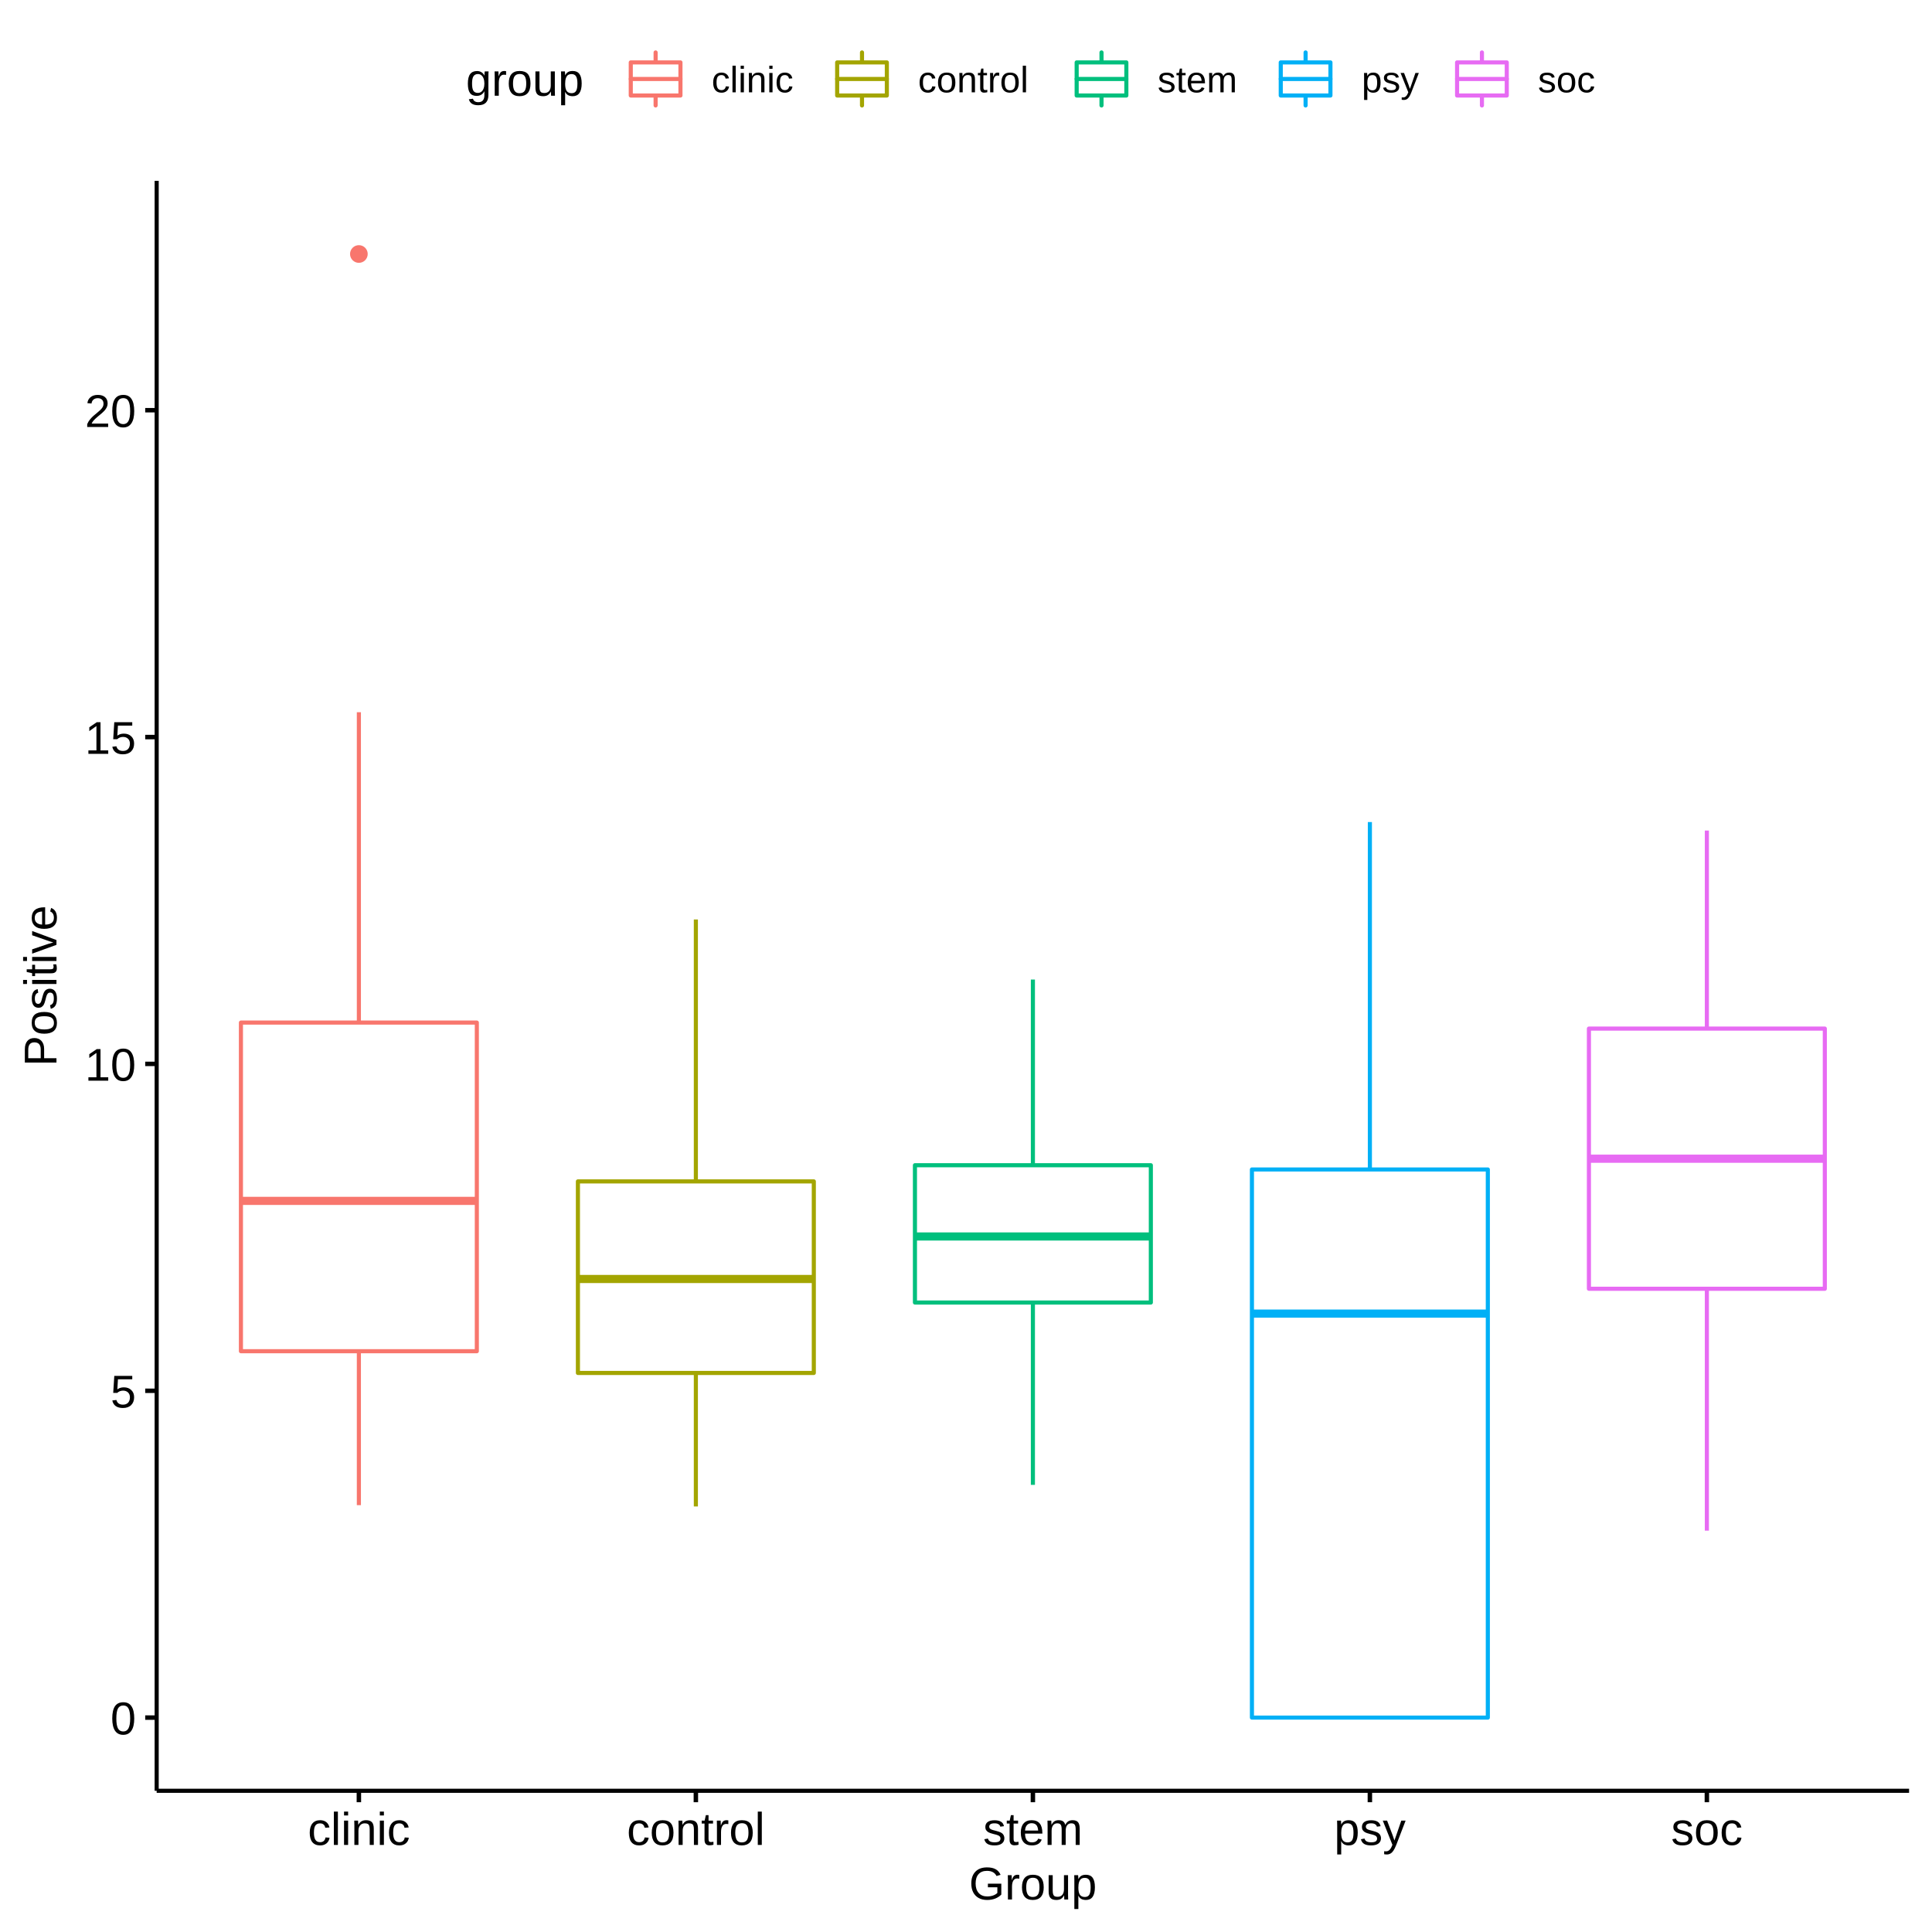
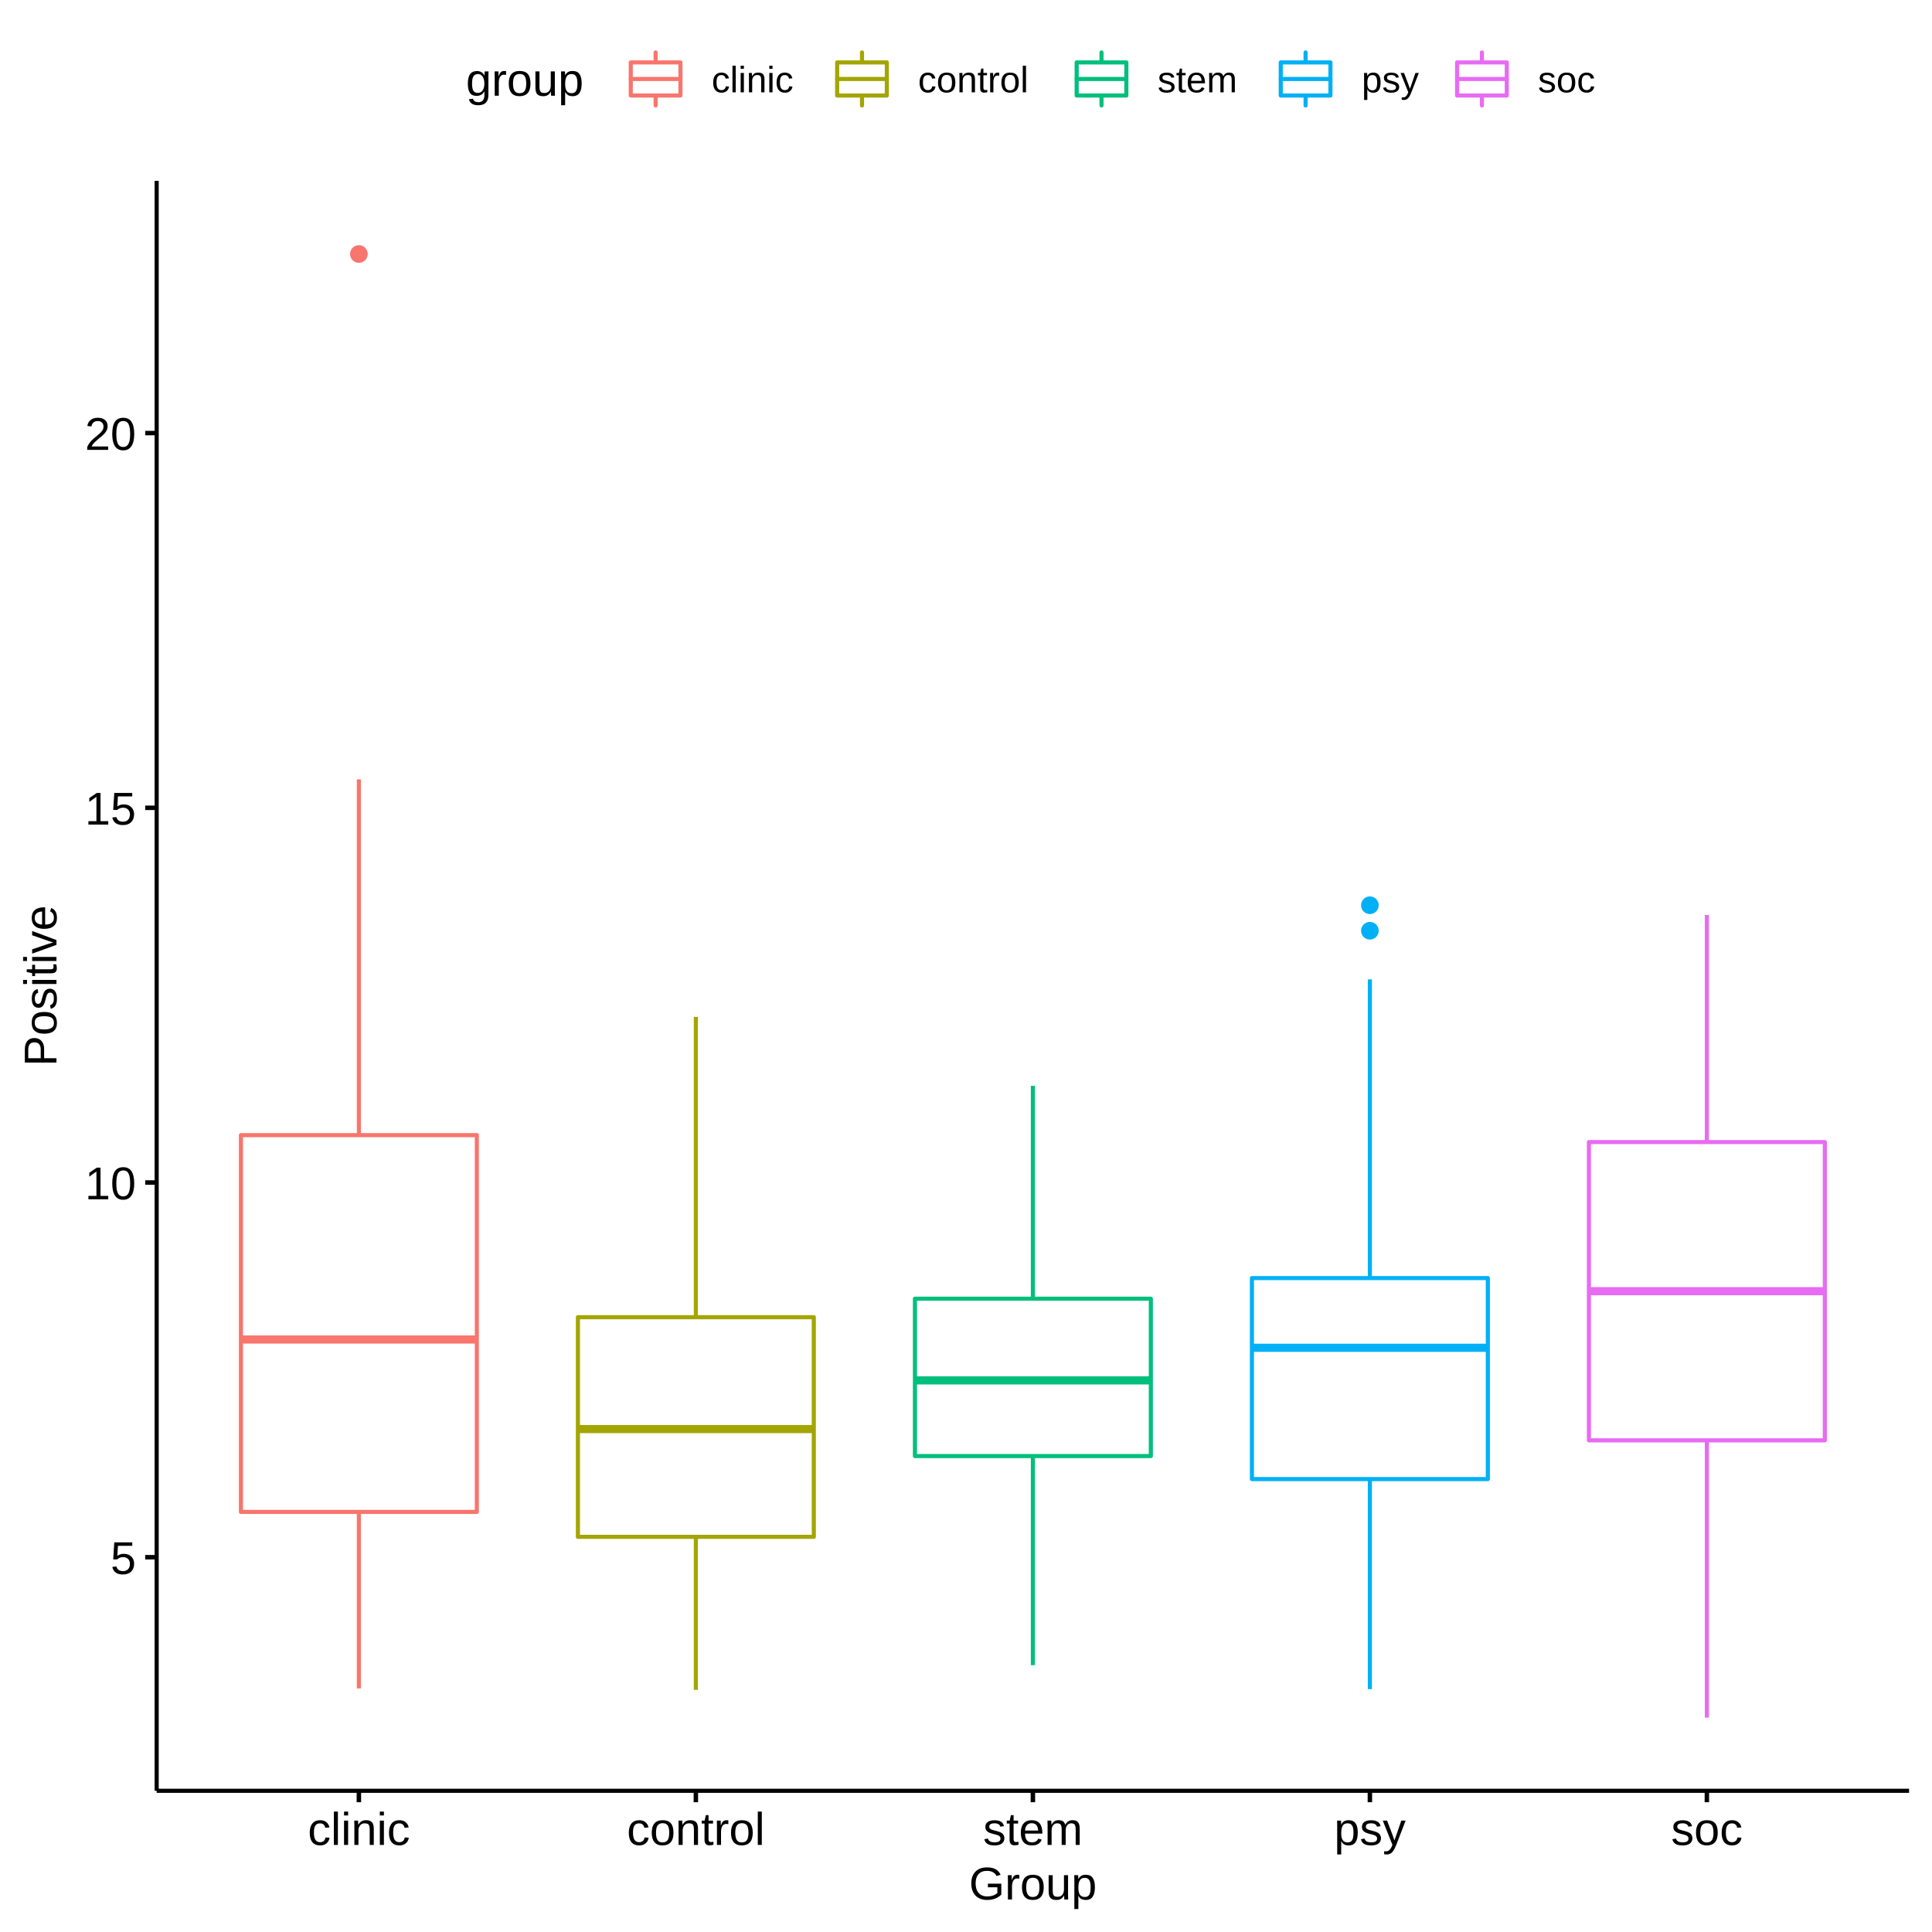
<svg xmlns="http://www.w3.org/2000/svg" class="svglite" width="504.00pt" height="504.00pt" viewBox="0 0 504.00 504.00">
  <defs>
    <style type="text/css">
    .svglite line, .svglite polyline, .svglite polygon, .svglite path, .svglite rect, .svglite circle {
      fill: none;
      stroke: #000000;
      stroke-linecap: round;
      stroke-linejoin: round;
      stroke-miterlimit: 10.00;
    }
  </style>
  </defs>
  <rect width="100%" height="100%" style="stroke: none; fill: #FFFFFF;" />
  <defs>
    <clipPath id="cpMC4wMHw1MDQuMDB8MC4wMHw1MDQuMDA=">
      <rect x="0.00" y="0.00" width="504.00" height="504.00" />
    </clipPath>
  </defs>
  <g clip-path="url(#cpMC4wMHw1MDQuMDB8MC4wMHw1MDQuMDA=)">
    <rect x="0.00" y="-0" width="504.00" height="504.00" style="stroke-width: 1.16; stroke: #FFFFFF; fill: #FFFFFF;" />
  </g>
  <defs>
    <clipPath id="cpNDAuODd8NDk4LjAyfDQ3LjE3fDQ2Ny4xNg==">
      <rect x="40.87" y="47.17" width="457.15" height="419.99" />
    </clipPath>
  </defs>
  <g clip-path="url(#cpNDAuODd8NDk4LjAyfDQ3LjE3fDQ2Ny4xNg==)">
    <rect x="40.87" y="47.17" width="457.15" height="419.99" style="stroke-width: 1.16; stroke: none; fill: #FFFFFF;" />
    <circle cx="93.62" cy="66.26" r="1.95" style="stroke-width: 0.71; stroke: #F8766D; fill: #F8766D;" />
-     <line x1="93.62" y1="266.76" x2="93.62" y2="185.80" style="stroke-width: 1.07; stroke: #F8766D; stroke-linecap: butt;" />
-     <line x1="93.62" y1="352.49" x2="93.62" y2="392.65" style="stroke-width: 1.07; stroke: #F8766D; stroke-linecap: butt;" />
-     <polygon points="62.85,266.76 62.85,352.49 124.39,352.49 124.39,266.76 62.85,266.76 " style="stroke-width: 1.07; stroke: #F8766D; fill: #FFFFFF;" />
-     <line x1="62.85" y1="313.27" x2="124.39" y2="313.27" style="stroke-width: 2.13; stroke: #F8766D; stroke-linecap: butt;" />
-     <line x1="181.53" y1="308.19" x2="181.53" y2="239.86" style="stroke-width: 1.07; stroke: #A3A500; stroke-linecap: butt;" />
-     <line x1="181.53" y1="358.16" x2="181.53" y2="392.99" style="stroke-width: 1.07; stroke: #A3A500; stroke-linecap: butt;" />
-     <polygon points="150.76,308.19 150.76,358.16 212.30,358.16 212.30,308.19 150.76,308.19 " style="stroke-width: 1.07; stroke: #A3A500; fill: #FFFFFF;" />
-     <line x1="150.76" y1="333.65" x2="212.30" y2="333.65" style="stroke-width: 2.13; stroke: #A3A500; stroke-linecap: butt;" />
-     <line x1="269.45" y1="303.97" x2="269.45" y2="255.54" style="stroke-width: 1.07; stroke: #00BF7D; stroke-linecap: butt;" />
-     <line x1="269.45" y1="339.79" x2="269.45" y2="387.36" style="stroke-width: 1.07; stroke: #00BF7D; stroke-linecap: butt;" />
-     <polygon points="238.68,303.97 238.68,339.79 300.22,339.79 300.22,303.97 238.68,303.97 " style="stroke-width: 1.07; stroke: #00BF7D; fill: #FFFFFF;" />
-     <line x1="238.68" y1="322.56" x2="300.22" y2="322.56" style="stroke-width: 2.13; stroke: #00BF7D; stroke-linecap: butt;" />
-     <line x1="357.36" y1="305.08" x2="357.36" y2="214.45" style="stroke-width: 1.07; stroke: #00B0F6; stroke-linecap: butt;" />
-     <line x1="357.36" y1="448.07" x2="357.36" y2="448.07" style="stroke-width: 1.07; stroke: #00B0F6; stroke-linecap: butt;" />
-     <polygon points="326.59,305.08 326.59,448.07 388.13,448.07 388.13,305.08 326.59,305.08 " style="stroke-width: 1.07; stroke: #00B0F6; fill: #FFFFFF;" />
-     <line x1="326.59" y1="342.68" x2="388.13" y2="342.68" style="stroke-width: 2.13; stroke: #00B0F6; stroke-linecap: butt;" />
-     <line x1="445.27" y1="268.33" x2="445.27" y2="216.66" style="stroke-width: 1.07; stroke: #E76BF3; stroke-linecap: butt;" />
-     <line x1="445.27" y1="336.20" x2="445.27" y2="399.30" style="stroke-width: 1.07; stroke: #E76BF3; stroke-linecap: butt;" />
-     <polygon points="414.50,268.33 414.50,336.20 476.04,336.20 476.04,268.33 414.50,268.33 " style="stroke-width: 1.07; stroke: #E76BF3; fill: #FFFFFF;" />
-     <line x1="414.50" y1="302.27" x2="476.04" y2="302.27" style="stroke-width: 2.13; stroke: #E76BF3; stroke-linecap: butt;" />
+     <line x1="93.62" y1="296.12" x2="93.62" y2="203.30" style="stroke-width: 1.07; stroke: #F8766D; stroke-linecap: butt;" />
+     <line x1="93.62" y1="394.41" x2="93.62" y2="440.45" style="stroke-width: 1.07; stroke: #F8766D; stroke-linecap: butt;" />
+     <polygon points="62.85,296.12 62.85,394.41 124.39,394.41 124.39,296.12 62.85,296.12 " style="stroke-width: 1.07; stroke: #F8766D; fill: #FFFFFF;" />
+     <line x1="62.85" y1="349.44" x2="124.39" y2="349.44" style="stroke-width: 2.13; stroke: #F8766D; stroke-linecap: butt;" />
+     <line x1="181.53" y1="343.62" x2="181.53" y2="265.28" style="stroke-width: 1.07; stroke: #A3A500; stroke-linecap: butt;" />
+     <line x1="181.53" y1="400.91" x2="181.53" y2="440.84" style="stroke-width: 1.07; stroke: #A3A500; stroke-linecap: butt;" />
+     <polygon points="150.76,343.62 150.76,400.91 212.30,400.91 212.30,343.62 150.76,343.62 " style="stroke-width: 1.07; stroke: #A3A500; fill: #FFFFFF;" />
+     <line x1="150.76" y1="372.80" x2="212.30" y2="372.80" style="stroke-width: 2.13; stroke: #A3A500; stroke-linecap: butt;" />
+     <line x1="269.45" y1="338.79" x2="269.45" y2="283.26" style="stroke-width: 1.07; stroke: #00BF7D; stroke-linecap: butt;" />
+     <line x1="269.45" y1="379.84" x2="269.45" y2="434.39" style="stroke-width: 1.07; stroke: #00BF7D; stroke-linecap: butt;" />
+     <polygon points="238.68,338.79 238.68,379.84 300.22,379.84 300.22,338.79 238.68,338.79 " style="stroke-width: 1.07; stroke: #00BF7D; fill: #FFFFFF;" />
+     <line x1="238.68" y1="360.10" x2="300.22" y2="360.10" style="stroke-width: 2.13; stroke: #00BF7D; stroke-linecap: butt;" />
+     <circle cx="357.36" cy="242.80" r="1.95" style="stroke-width: 0.71; stroke: #00B0F6; fill: #00B0F6;" />
+     <circle cx="357.36" cy="236.15" r="1.95" style="stroke-width: 0.71; stroke: #00B0F6; fill: #00B0F6;" />
+     <line x1="357.36" y1="333.41" x2="357.36" y2="255.50" style="stroke-width: 1.07; stroke: #00B0F6; stroke-linecap: butt;" />
+     <line x1="357.36" y1="385.85" x2="357.36" y2="440.64" style="stroke-width: 1.07; stroke: #00B0F6; stroke-linecap: butt;" />
+     <polygon points="326.59,333.41 326.59,385.85 388.13,385.85 388.13,333.41 326.59,333.41 " style="stroke-width: 1.07; stroke: #00B0F6; fill: #FFFFFF;" />
+     <line x1="326.59" y1="351.59" x2="388.13" y2="351.59" style="stroke-width: 2.13; stroke: #00B0F6; stroke-linecap: butt;" />
+     <line x1="445.27" y1="297.93" x2="445.27" y2="238.69" style="stroke-width: 1.07; stroke: #E76BF3; stroke-linecap: butt;" />
+     <line x1="445.27" y1="375.74" x2="445.27" y2="448.07" style="stroke-width: 1.07; stroke: #E76BF3; stroke-linecap: butt;" />
+     <polygon points="414.50,297.93 414.50,375.74 476.04,375.74 476.04,297.93 414.50,297.93 " style="stroke-width: 1.07; stroke: #E76BF3; fill: #FFFFFF;" />
+     <line x1="414.50" y1="336.83" x2="476.04" y2="336.83" style="stroke-width: 2.13; stroke: #E76BF3; stroke-linecap: butt;" />
  </g>
  <g clip-path="url(#cpMC4wMHw1MDQuMDB8MC4wMHw1MDQuMDA=)">
    <polyline points="40.87,467.16 40.87,47.17 " style="stroke-width: 1.07; stroke-linecap: butt;" />
-     <text x="35.49" y="452.44" text-anchor="end" style="font-size: 12.00px; font-family: Arimo;" textLength="7.64px" lengthAdjust="spacingAndGlyphs">0</text>
-     <text x="35.49" y="367.18" text-anchor="end" style="font-size: 12.00px; font-family: Arimo;" textLength="7.64px" lengthAdjust="spacingAndGlyphs">5</text>
-     <text x="35.49" y="281.92" text-anchor="end" style="font-size: 12.00px; font-family: Arimo;" textLength="15.28px" lengthAdjust="spacingAndGlyphs">10</text>
-     <text x="35.49" y="196.65" text-anchor="end" style="font-size: 12.00px; font-family: Arimo;" textLength="15.28px" lengthAdjust="spacingAndGlyphs">15</text>
-     <text x="35.49" y="111.39" text-anchor="end" style="font-size: 12.00px; font-family: Arimo;" textLength="15.28px" lengthAdjust="spacingAndGlyphs">20</text>
-     <polyline points="37.88,448.07 40.87,448.07 " style="stroke-width: 1.16; stroke-linecap: butt;" />
-     <polyline points="37.88,362.81 40.87,362.81 " style="stroke-width: 1.16; stroke-linecap: butt;" />
-     <polyline points="37.88,277.54 40.87,277.54 " style="stroke-width: 1.16; stroke-linecap: butt;" />
-     <polyline points="37.88,192.28 40.87,192.28 " style="stroke-width: 1.16; stroke-linecap: butt;" />
-     <polyline points="37.88,107.01 40.87,107.01 " style="stroke-width: 1.16; stroke-linecap: butt;" />
+     <text x="35.49" y="410.61" text-anchor="end" style="font-size: 12.00px; font-family: Arimo;" textLength="7.64px" lengthAdjust="spacingAndGlyphs">5</text>
+     <text x="35.49" y="312.86" text-anchor="end" style="font-size: 12.00px; font-family: Arimo;" textLength="15.28px" lengthAdjust="spacingAndGlyphs">10</text>
+     <text x="35.49" y="215.11" text-anchor="end" style="font-size: 12.00px; font-family: Arimo;" textLength="15.28px" lengthAdjust="spacingAndGlyphs">15</text>
+     <text x="35.49" y="117.36" text-anchor="end" style="font-size: 12.00px; font-family: Arimo;" textLength="15.28px" lengthAdjust="spacingAndGlyphs">20</text>
+     <polyline points="37.88,406.23 40.87,406.23 " style="stroke-width: 1.16; stroke-linecap: butt;" />
+     <polyline points="37.88,308.48 40.87,308.48 " style="stroke-width: 1.16; stroke-linecap: butt;" />
+     <polyline points="37.88,210.73 40.87,210.73 " style="stroke-width: 1.16; stroke-linecap: butt;" />
+     <polyline points="37.88,112.98 40.87,112.98 " style="stroke-width: 1.16; stroke-linecap: butt;" />
    <polyline points="40.87,467.16 498.02,467.16 " style="stroke-width: 1.07; stroke-linecap: butt;" />
    <polyline points="93.62,470.15 93.62,467.16 " style="stroke-width: 1.16; stroke-linecap: butt;" />
    <polyline points="181.53,470.15 181.53,467.16 " style="stroke-width: 1.16; stroke-linecap: butt;" />
    <polyline points="269.45,470.15 269.45,467.16 " style="stroke-width: 1.16; stroke-linecap: butt;" />
    <polyline points="357.36,470.15 357.36,467.16 " style="stroke-width: 1.16; stroke-linecap: butt;" />
    <polyline points="445.27,470.15 445.27,467.16 " style="stroke-width: 1.16; stroke-linecap: butt;" />
    <text x="93.62" y="481.29" text-anchor="middle" style="font-size: 12.00px; font-family: Arimo;" textLength="30.82px" lengthAdjust="spacingAndGlyphs">clinic</text>
    <text x="181.53" y="481.29" text-anchor="middle" style="font-size: 12.00px; font-family: Arimo;" textLength="41.61px" lengthAdjust="spacingAndGlyphs">control</text>
    <text x="269.45" y="481.29" text-anchor="middle" style="font-size: 12.00px; font-family: Arimo;" textLength="30.05px" lengthAdjust="spacingAndGlyphs">stem</text>
    <text x="357.36" y="481.29" text-anchor="middle" style="font-size: 12.00px; font-family: Arimo;" textLength="20.98px" lengthAdjust="spacingAndGlyphs">psy</text>
    <text x="445.27" y="481.29" text-anchor="middle" style="font-size: 12.00px; font-family: Arimo;" textLength="20.20px" lengthAdjust="spacingAndGlyphs">soc</text>
    <text x="269.45" y="495.52" text-anchor="middle" style="font-size: 12.00px; font-family: Arimo;" textLength="36.54px" lengthAdjust="spacingAndGlyphs">Group</text>
    <text transform="translate(14.73,257.16) rotate(-90)" text-anchor="middle" style="font-size: 12.00px; font-family: Arimo;" textLength="46.28px" lengthAdjust="spacingAndGlyphs">Positive</text>
    <rect x="115.58" y="5.98" width="307.74" height="29.24" style="stroke-width: 1.16; stroke: none; fill: #FFFFFF;" />
    <text x="121.55" y="24.97" style="font-size: 12.00px; font-family: Arimo;" textLength="34.86px" lengthAdjust="spacingAndGlyphs">group</text>
    <polyline points="171.03,27.51 171.03,24.92 " style="stroke-width: 1.07; stroke: #F8766D;" />
    <polyline points="171.03,16.28 171.03,13.68 " style="stroke-width: 1.07; stroke: #F8766D;" />
    <rect x="164.55" y="16.28" width="12.96" height="8.64" style="stroke-width: 1.07; stroke: #F8766D; fill: #FFFFFF;" />
    <polyline points="164.55,20.60 177.51,20.60 " style="stroke-width: 1.07; stroke: #F8766D;" />
    <polyline points="224.87,27.51 224.87,24.92 " style="stroke-width: 1.07; stroke: #A3A500;" />
    <polyline points="224.87,16.28 224.87,13.68 " style="stroke-width: 1.07; stroke: #A3A500;" />
    <rect x="218.39" y="16.28" width="12.96" height="8.64" style="stroke-width: 1.07; stroke: #A3A500; fill: #FFFFFF;" />
    <polyline points="218.39,20.60 231.35,20.60 " style="stroke-width: 1.07; stroke: #A3A500;" />
    <polyline points="287.35,27.51 287.35,24.92 " style="stroke-width: 1.07; stroke: #00BF7D;" />
    <polyline points="287.35,16.28 287.35,13.68 " style="stroke-width: 1.07; stroke: #00BF7D;" />
    <rect x="280.87" y="16.28" width="12.96" height="8.64" style="stroke-width: 1.07; stroke: #00BF7D; fill: #FFFFFF;" />
    <polyline points="280.87,20.60 293.83,20.60 " style="stroke-width: 1.07; stroke: #00BF7D;" />
    <polyline points="340.59,27.51 340.59,24.92 " style="stroke-width: 1.07; stroke: #00B0F6;" />
    <polyline points="340.59,16.28 340.59,13.68 " style="stroke-width: 1.07; stroke: #00B0F6;" />
    <rect x="334.11" y="16.28" width="12.96" height="8.64" style="stroke-width: 1.07; stroke: #00B0F6; fill: #FFFFFF;" />
    <polyline points="334.11,20.60 347.07,20.60 " style="stroke-width: 1.07; stroke: #00B0F6;" />
    <polyline points="386.59,27.51 386.59,24.92 " style="stroke-width: 1.07; stroke: #E76BF3;" />
    <polyline points="386.59,16.28 386.59,13.68 " style="stroke-width: 1.07; stroke: #E76BF3;" />
    <rect x="380.11" y="16.28" width="12.96" height="8.64" style="stroke-width: 1.07; stroke: #E76BF3; fill: #FFFFFF;" />
    <polyline points="380.11,20.60 393.07,20.60 " style="stroke-width: 1.07; stroke: #E76BF3;" />
    <text x="185.64" y="24.09" style="font-size: 9.60px; font-family: Arimo;" textLength="24.61px" lengthAdjust="spacingAndGlyphs">clinic</text>
    <text x="239.49" y="24.09" style="font-size: 9.60px; font-family: Arimo;" textLength="33.24px" lengthAdjust="spacingAndGlyphs">control</text>
    <text x="301.97" y="24.09" style="font-size: 9.60px; font-family: Arimo;" textLength="24.00px" lengthAdjust="spacingAndGlyphs">stem</text>
    <text x="355.21" y="24.09" style="font-size: 9.60px; font-family: Arimo;" textLength="16.76px" lengthAdjust="spacingAndGlyphs">psy</text>
    <text x="401.20" y="24.09" style="font-size: 9.60px; font-family: Arimo;" textLength="16.14px" lengthAdjust="spacingAndGlyphs">soc</text>
  </g>
</svg>
